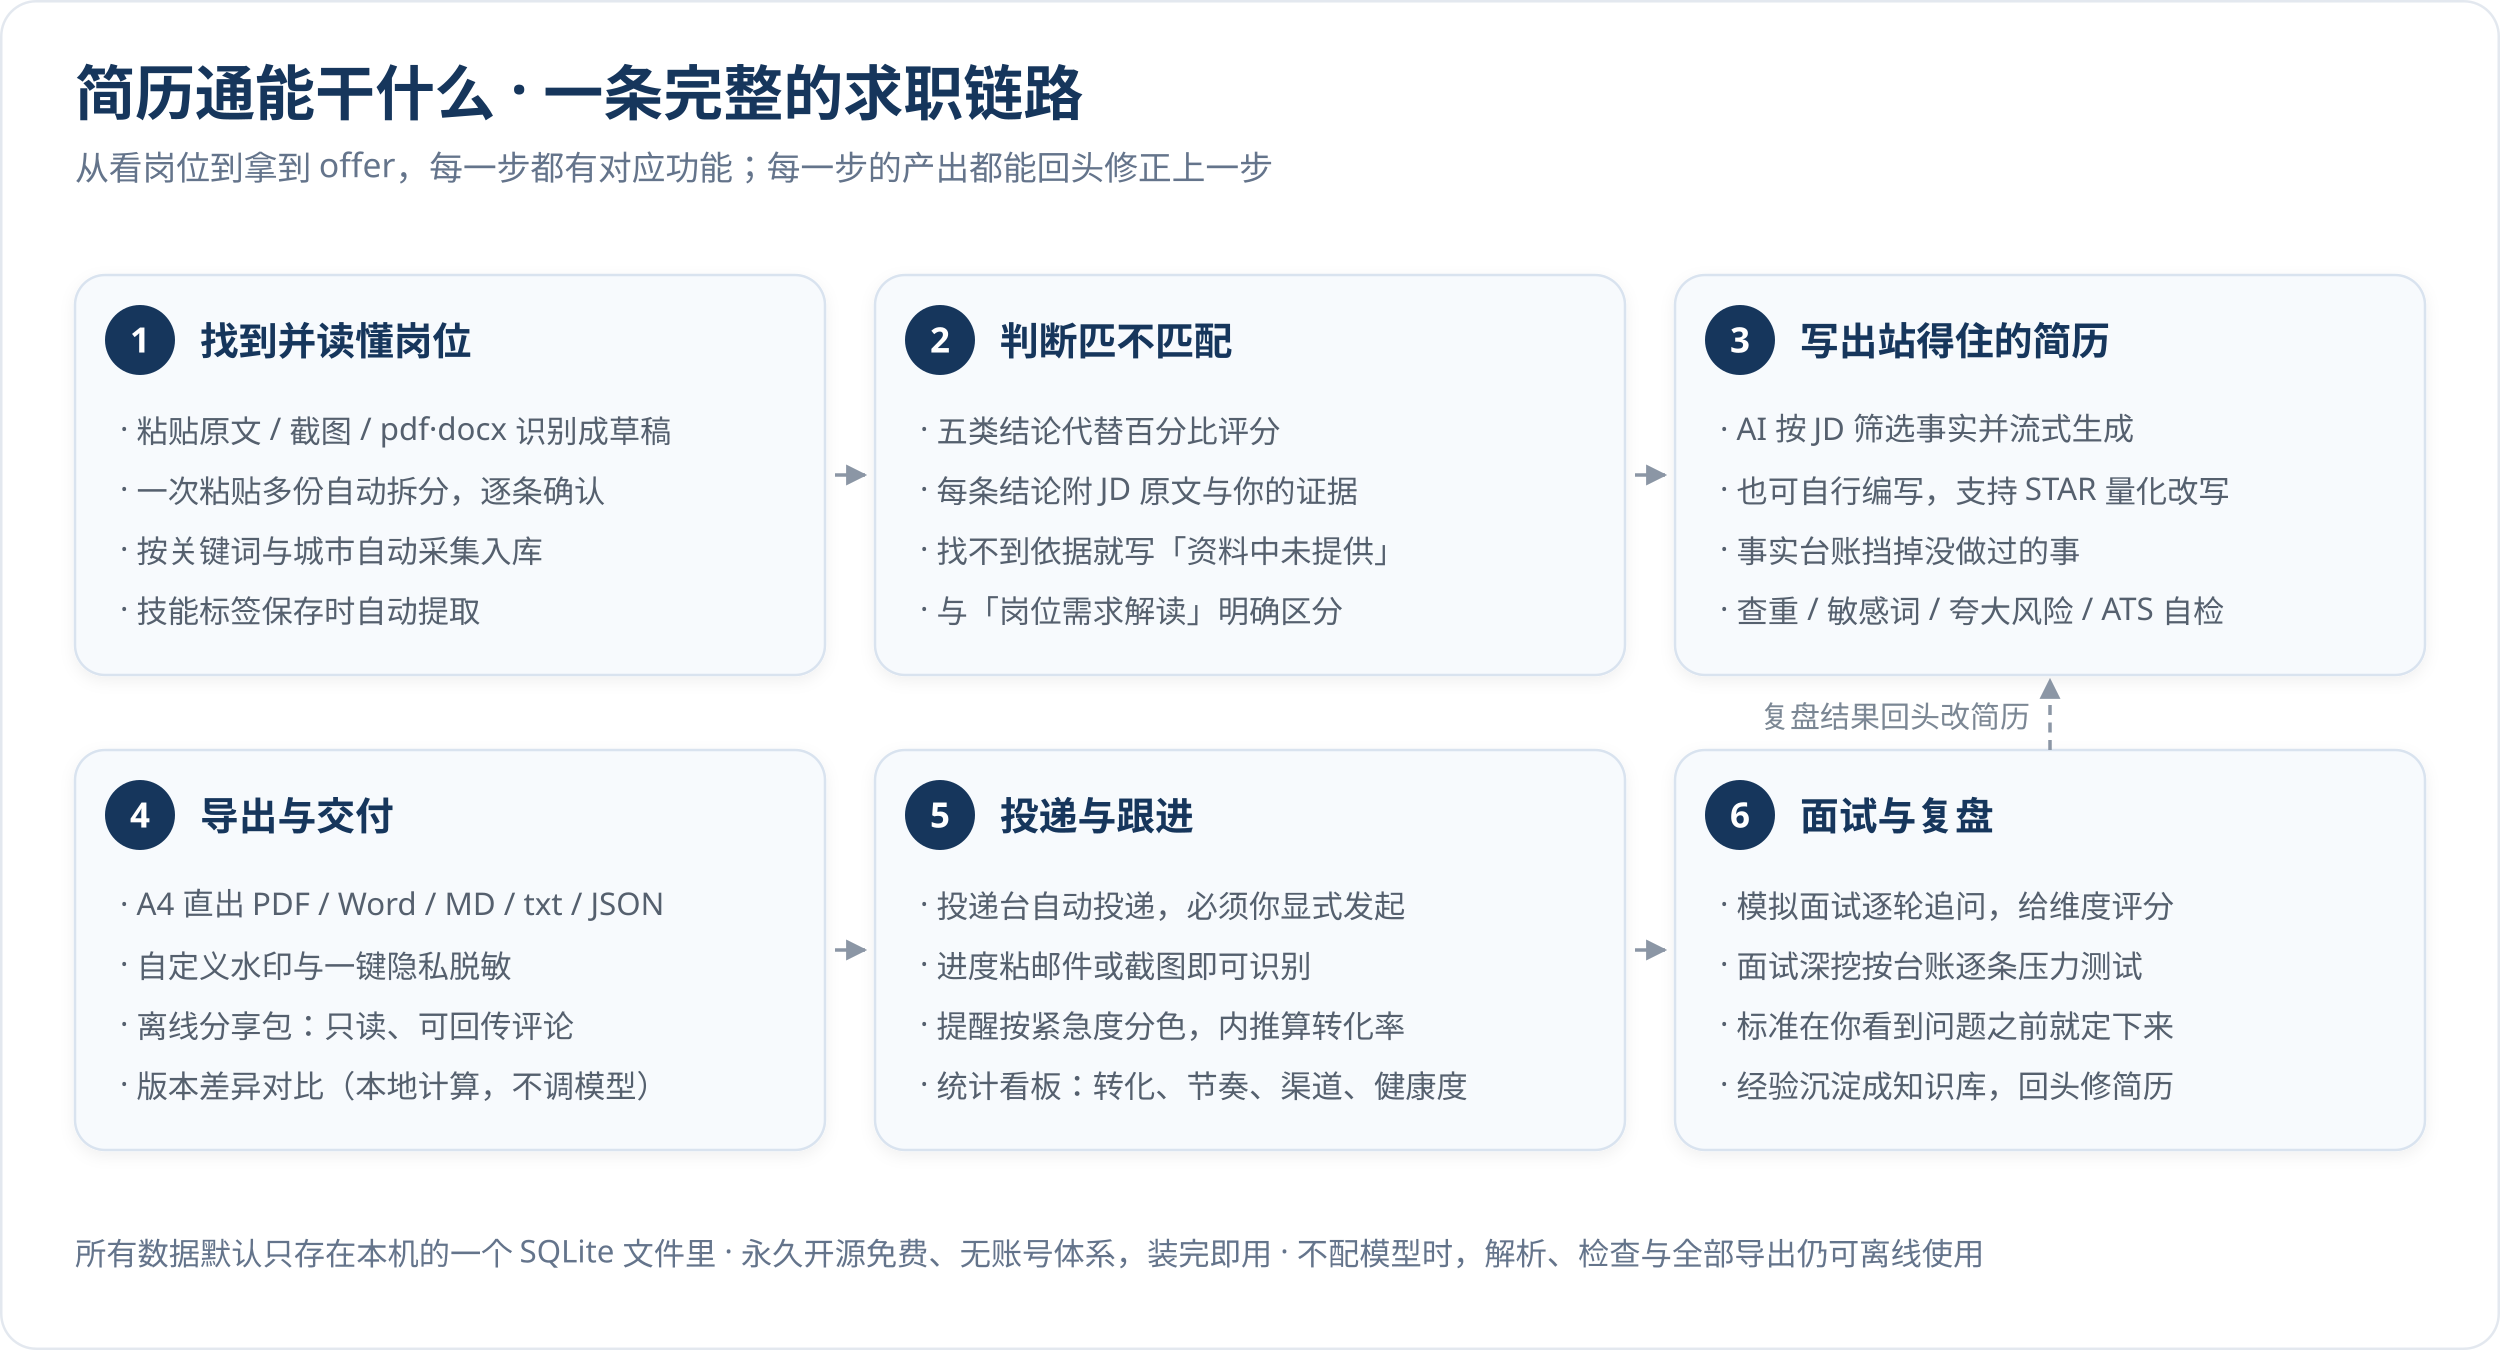
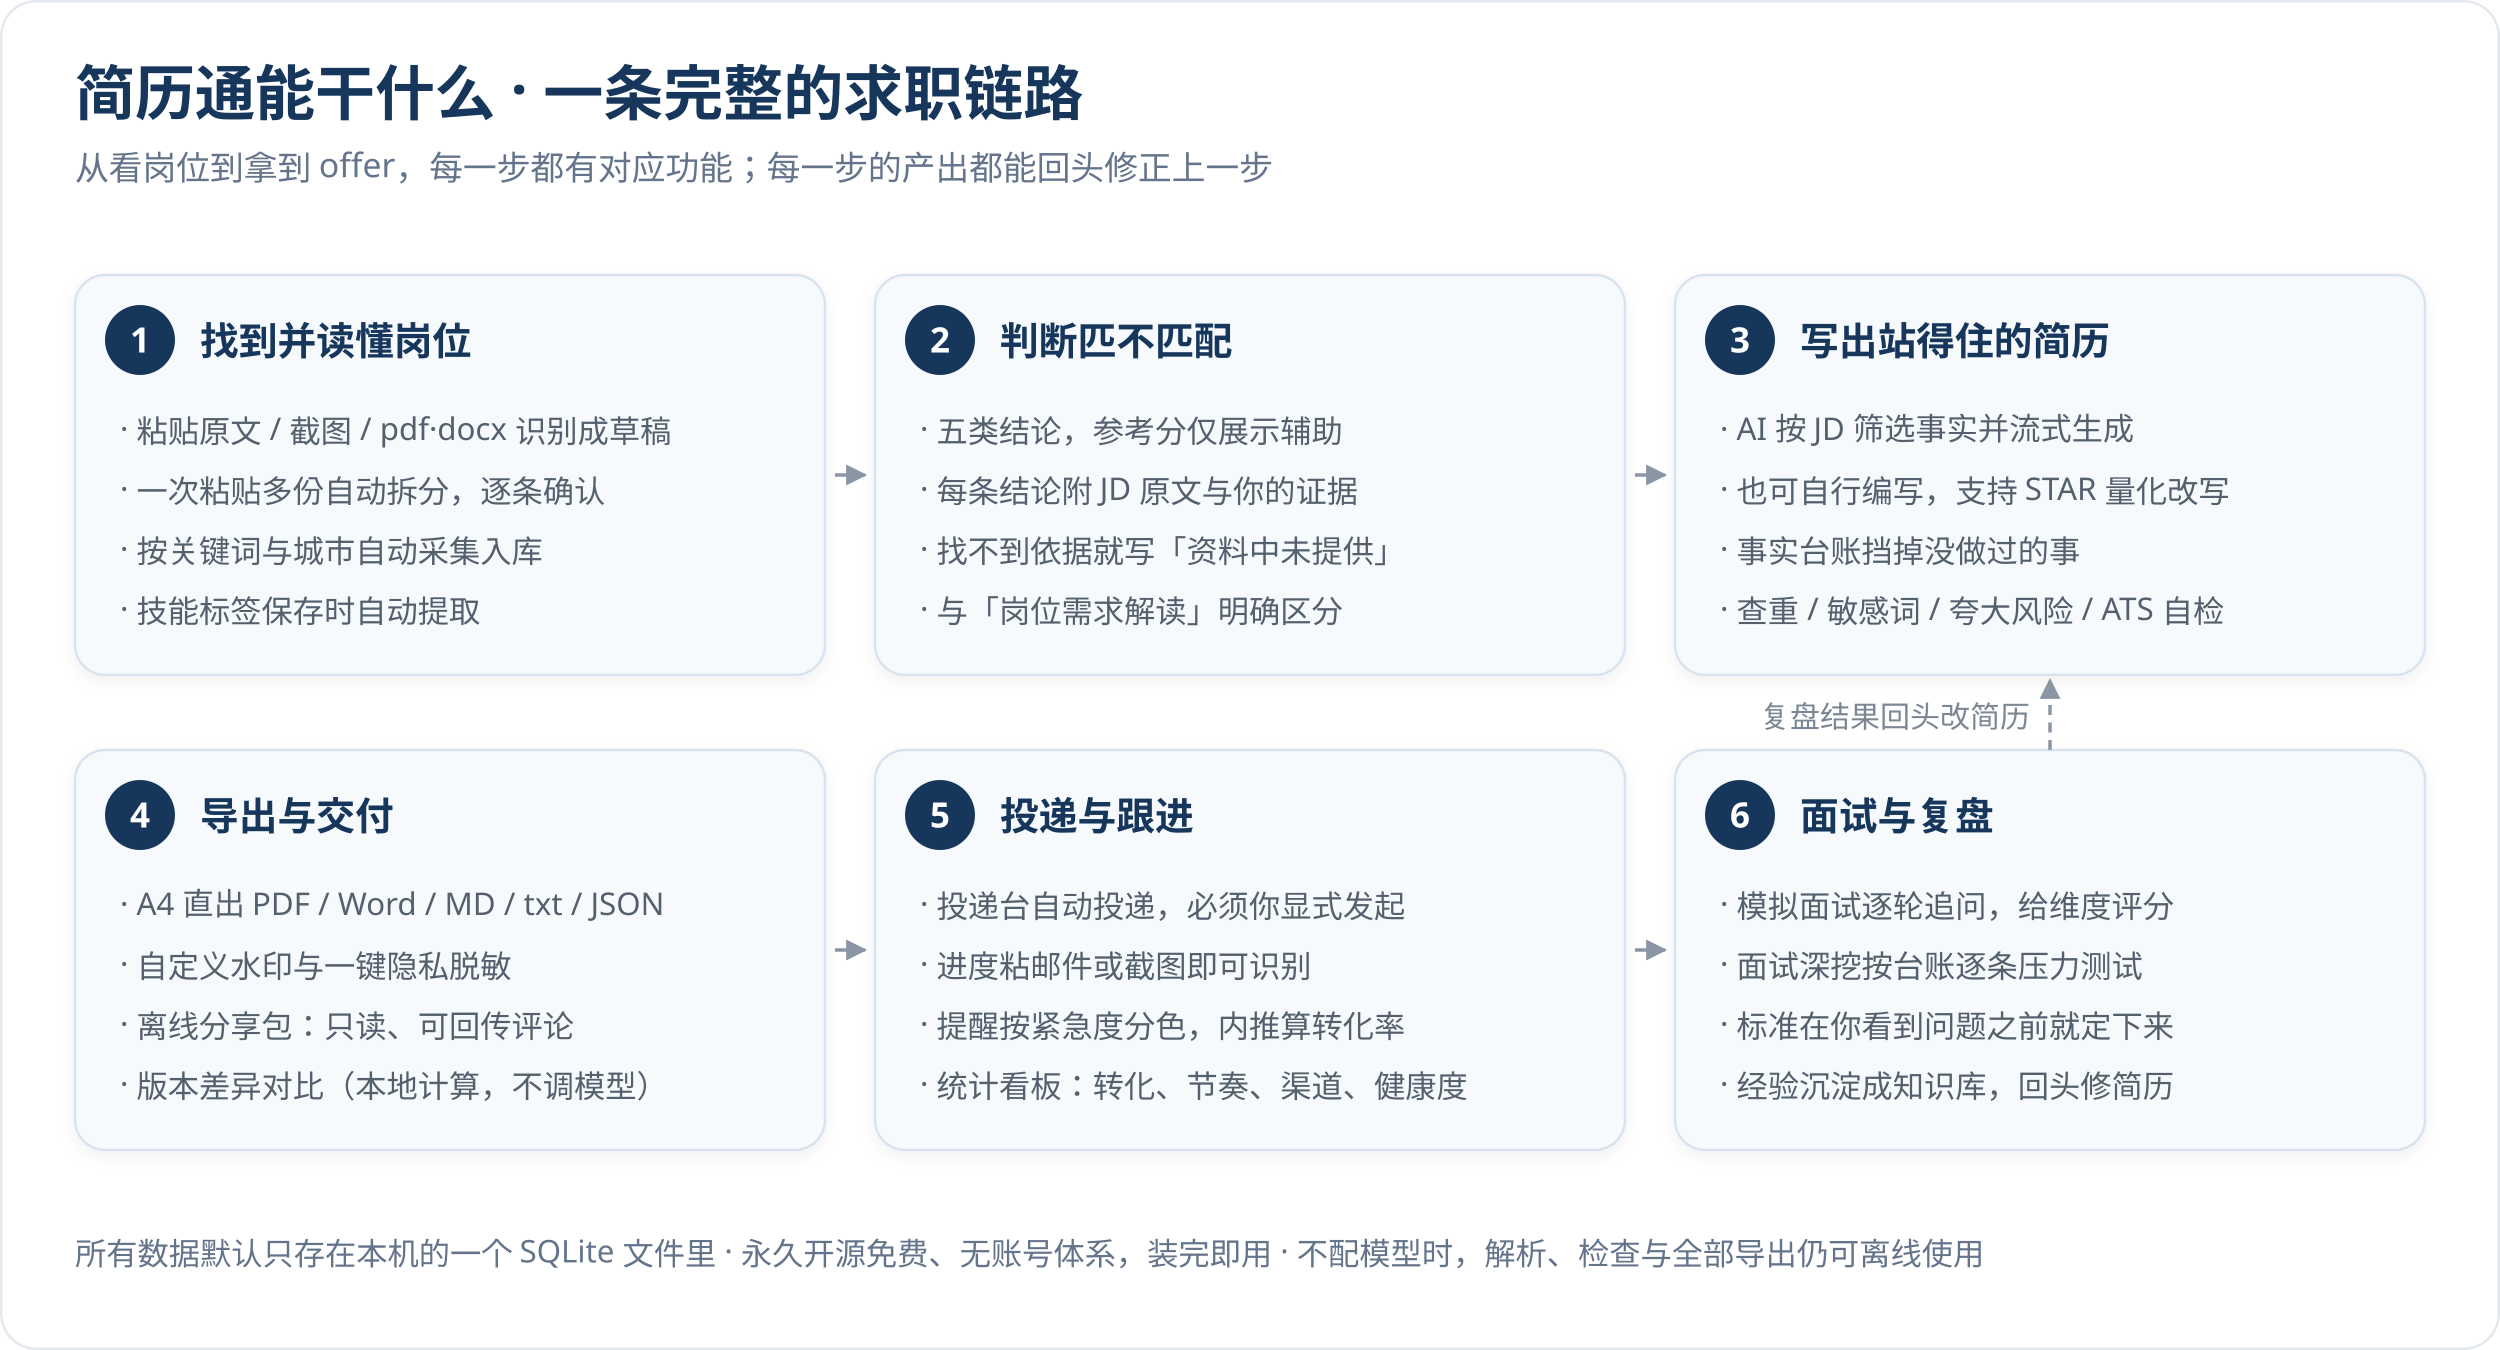
<svg xmlns="http://www.w3.org/2000/svg" width="1000" height="540" viewBox="0 0 1000 540" role="img" aria-label="简历通能干什么：一条完整的求职链路，六个阶段各自对应哪些功能">
  <defs>
    <marker id="fa" viewBox="0 0 10 10" refX="9" refY="5" markerWidth="6" markerHeight="6" orient="auto-start-reverse">
      <path d="M 0 0 L 10 5 L 0 10 z" fill="#8b96a5" />
    </marker>
    <filter id="cs" x="-6%" y="-10%" width="112%" height="128%">
      <feDropShadow dx="0" dy="2" stdDeviation="3" flood-color="#0f172a" flood-opacity="0.06" />
    </filter>
    <style>
      .t { font-family: "Microsoft YaHei", "PingFang SC", "Hiragino Sans GB", "Noto Sans SC", sans-serif; }
      .num { font-size: 14px; font-weight: 700; fill: #ffffff; }
      .ct { font-size: 15.5px; font-weight: 700; fill: #16365c; }
      .cb { font-size: 12.5px; fill: #55606e; }
    </style>
  </defs>
  <rect x="0" y="0" width="1000" height="540" fill="#ffffff" />
  <rect x="0.5" y="0.5" width="999" height="539" rx="14" fill="none" stroke="#e3e8ef" />
  <text class="t" x="30" y="46" font-size="24" font-weight="700" fill="#16365c">简历通能干什么 · 一条完整的求职链路</text>
  <text class="t" x="30" y="72" font-size="13.5" fill="#64748b">从看岗位到拿到 offer，每一步都有对应功能；每一步的产出都能回头修正上一步</text>
  <rect x="30" y="110" width="300" height="160" rx="12" fill="#f7fafd" stroke="#d9e3ef" filter="url(#cs)" />
  <circle cx="56" cy="136" r="14" fill="#16365c" />
  <text class="t" x="56" y="141" text-anchor="middle" font-size="14" font-weight="700" fill="#ffffff">1</text>
  <text class="t ct" x="80" y="142">找到并读懂岗位</text>
  <text class="t cb" x="48" y="176">· 粘贴原文 / 截图 / pdf·docx 识别成草稿</text>
  <text class="t cb" x="48" y="200">· 一次粘贴多份自动拆分，逐条确认</text>
  <text class="t cb" x="48" y="224">· 按关键词与城市自动采集入库</text>
  <text class="t cb" x="48" y="248">· 技能标签保存时自动提取</text>
  <rect x="350" y="110" width="300" height="160" rx="12" fill="#f7fafd" stroke="#d9e3ef" filter="url(#cs)" />
  <circle cx="376" cy="136" r="14" fill="#16365c" />
  <text class="t" x="376" y="141" text-anchor="middle" font-size="14" font-weight="700" fill="#ffffff">2</text>
  <text class="t ct" x="400" y="142">判断匹不匹配</text>
-   <text class="t cb" x="368" y="176">· 五类结论代替百分比评分</text>
+   <text class="t cb" x="368" y="176">· 五类结论，参考分仅展示辅助</text>
  <text class="t cb" x="368" y="200">· 每条结论附 JD 原文与你的证据</text>
  <text class="t cb" x="368" y="224">· 找不到依据就写「资料中未提供」</text>
  <text class="t cb" x="368" y="248">· 与「岗位需求解读」明确区分</text>
  <rect x="670" y="110" width="300" height="160" rx="12" fill="#f7fafd" stroke="#d9e3ef" filter="url(#cs)" />
  <circle cx="696" cy="136" r="14" fill="#16365c" />
  <text class="t" x="696" y="141" text-anchor="middle" font-size="14" font-weight="700" fill="#ffffff">3</text>
  <text class="t ct" x="720" y="142">写出站得住的简历</text>
  <text class="t cb" x="688" y="176">· AI 按 JD 筛选事实并流式生成</text>
  <text class="t cb" x="688" y="200">· 也可自行编写，支持 STAR 量化改写</text>
  <text class="t cb" x="688" y="224">· 事实台账挡掉没做过的事</text>
  <text class="t cb" x="688" y="248">· 查重 / 敏感词 / 夸大风险 / ATS 自检</text>
  <rect x="30" y="300" width="300" height="160" rx="12" fill="#f7fafd" stroke="#d9e3ef" filter="url(#cs)" />
  <circle cx="56" cy="326" r="14" fill="#16365c" />
  <text class="t" x="56" y="331" text-anchor="middle" font-size="14" font-weight="700" fill="#ffffff">4</text>
  <text class="t ct" x="80" y="332">导出与交付</text>
  <text class="t cb" x="48" y="366">· A4 直出 PDF / Word / MD / txt / JSON</text>
  <text class="t cb" x="48" y="390">· 自定义水印与一键隐私脱敏</text>
  <text class="t cb" x="48" y="414">· 离线分享包：只读、可回传评论</text>
  <text class="t cb" x="48" y="438">· 版本差异对比（本地计算，不调模型）</text>
  <rect x="350" y="300" width="300" height="160" rx="12" fill="#f7fafd" stroke="#d9e3ef" filter="url(#cs)" />
  <circle cx="376" cy="326" r="14" fill="#16365c" />
  <text class="t" x="376" y="331" text-anchor="middle" font-size="14" font-weight="700" fill="#ffffff">5</text>
  <text class="t ct" x="400" y="332">投递与跟进</text>
  <text class="t cb" x="368" y="366">· 投递台自动投递，必须你显式发起</text>
  <text class="t cb" x="368" y="390">· 进度粘邮件或截图即可识别</text>
  <text class="t cb" x="368" y="414">· 提醒按紧急度分色，内推算转化率</text>
  <text class="t cb" x="368" y="438">· 统计看板：转化、节奏、渠道、健康度</text>
  <rect x="670" y="300" width="300" height="160" rx="12" fill="#f7fafd" stroke="#d9e3ef" filter="url(#cs)" />
  <circle cx="696" cy="326" r="14" fill="#16365c" />
  <text class="t" x="696" y="331" text-anchor="middle" font-size="14" font-weight="700" fill="#ffffff">6</text>
  <text class="t ct" x="720" y="332">面试与复盘</text>
  <text class="t cb" x="688" y="366">· 模拟面试逐轮追问，给维度评分</text>
  <text class="t cb" x="688" y="390">· 面试深挖按台账逐条压力测试</text>
  <text class="t cb" x="688" y="414">· 标准在你看到问题之前就定下来</text>
  <text class="t cb" x="688" y="438">· 经验沉淀成知识库，回头修简历</text>
  <path d="M 334 190 L 346 190" stroke="#8b96a5" stroke-width="1.4" marker-end="url(#fa)" />
  <path d="M 654 190 L 666 190" stroke="#8b96a5" stroke-width="1.4" marker-end="url(#fa)" />
  <path d="M 334 380 L 346 380" stroke="#8b96a5" stroke-width="1.4" marker-end="url(#fa)" />
  <path d="M 654 380 L 666 380" stroke="#8b96a5" stroke-width="1.4" marker-end="url(#fa)" />
  <path d="M 820 300 L 820 272" stroke="#8b96a5" stroke-width="1.4" stroke-dasharray="4 3" marker-end="url(#fa)" />
  <text class="t" x="812" y="291" font-size="12" fill="#7b8794" text-anchor="end">复盘结果回头改简历</text>
  <text class="t" x="30" y="506" font-size="12.5" fill="#64748b">所有数据默认只存在本机的一个 SQLite 文件里 · 永久开源免费、无账号体系，装完即用 · 不配模型时，解析、检查与全部导出仍可离线使用</text>
</svg>
